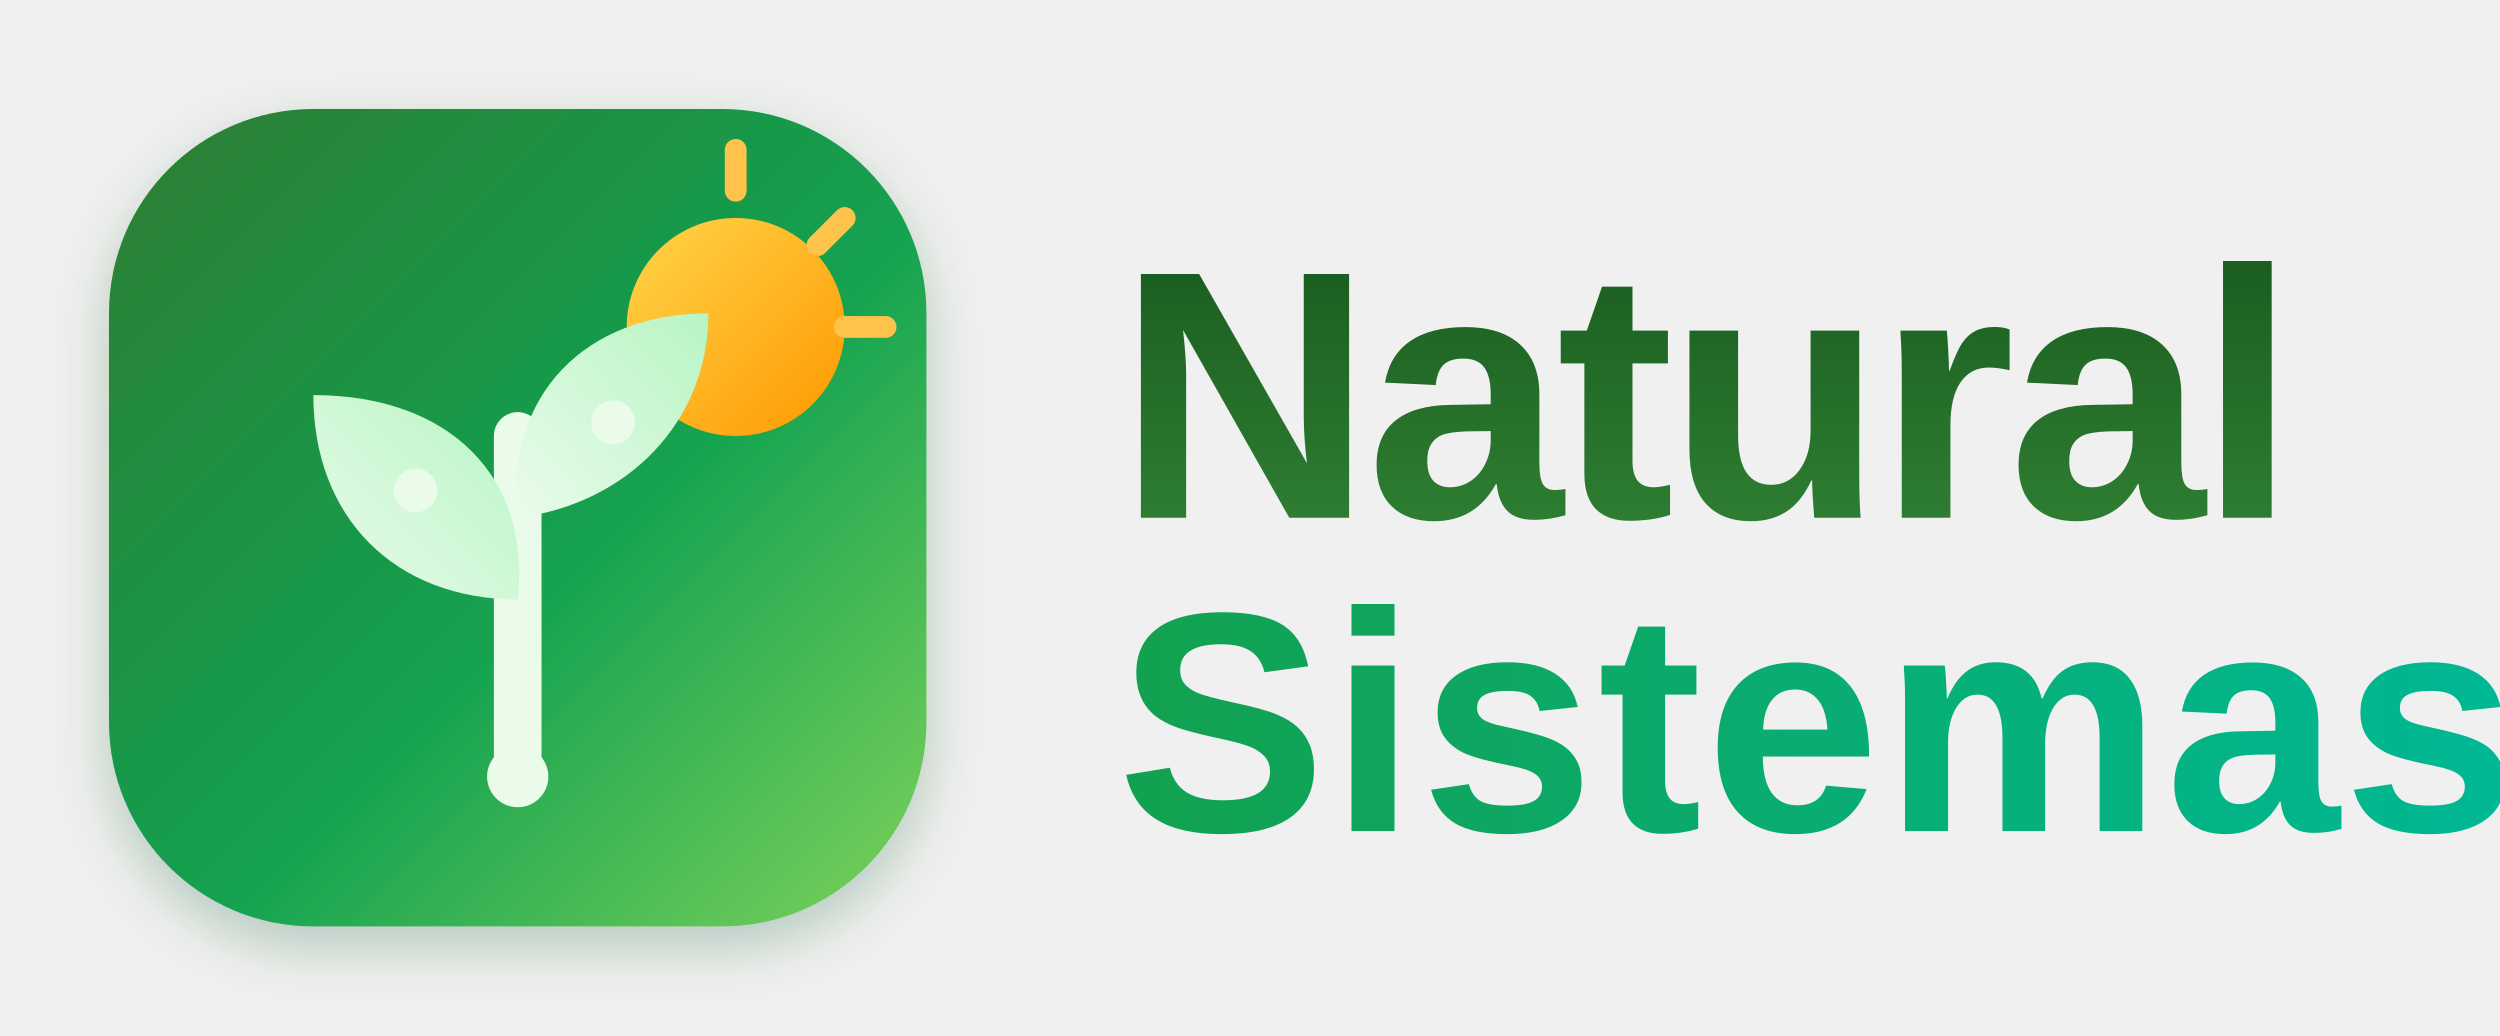
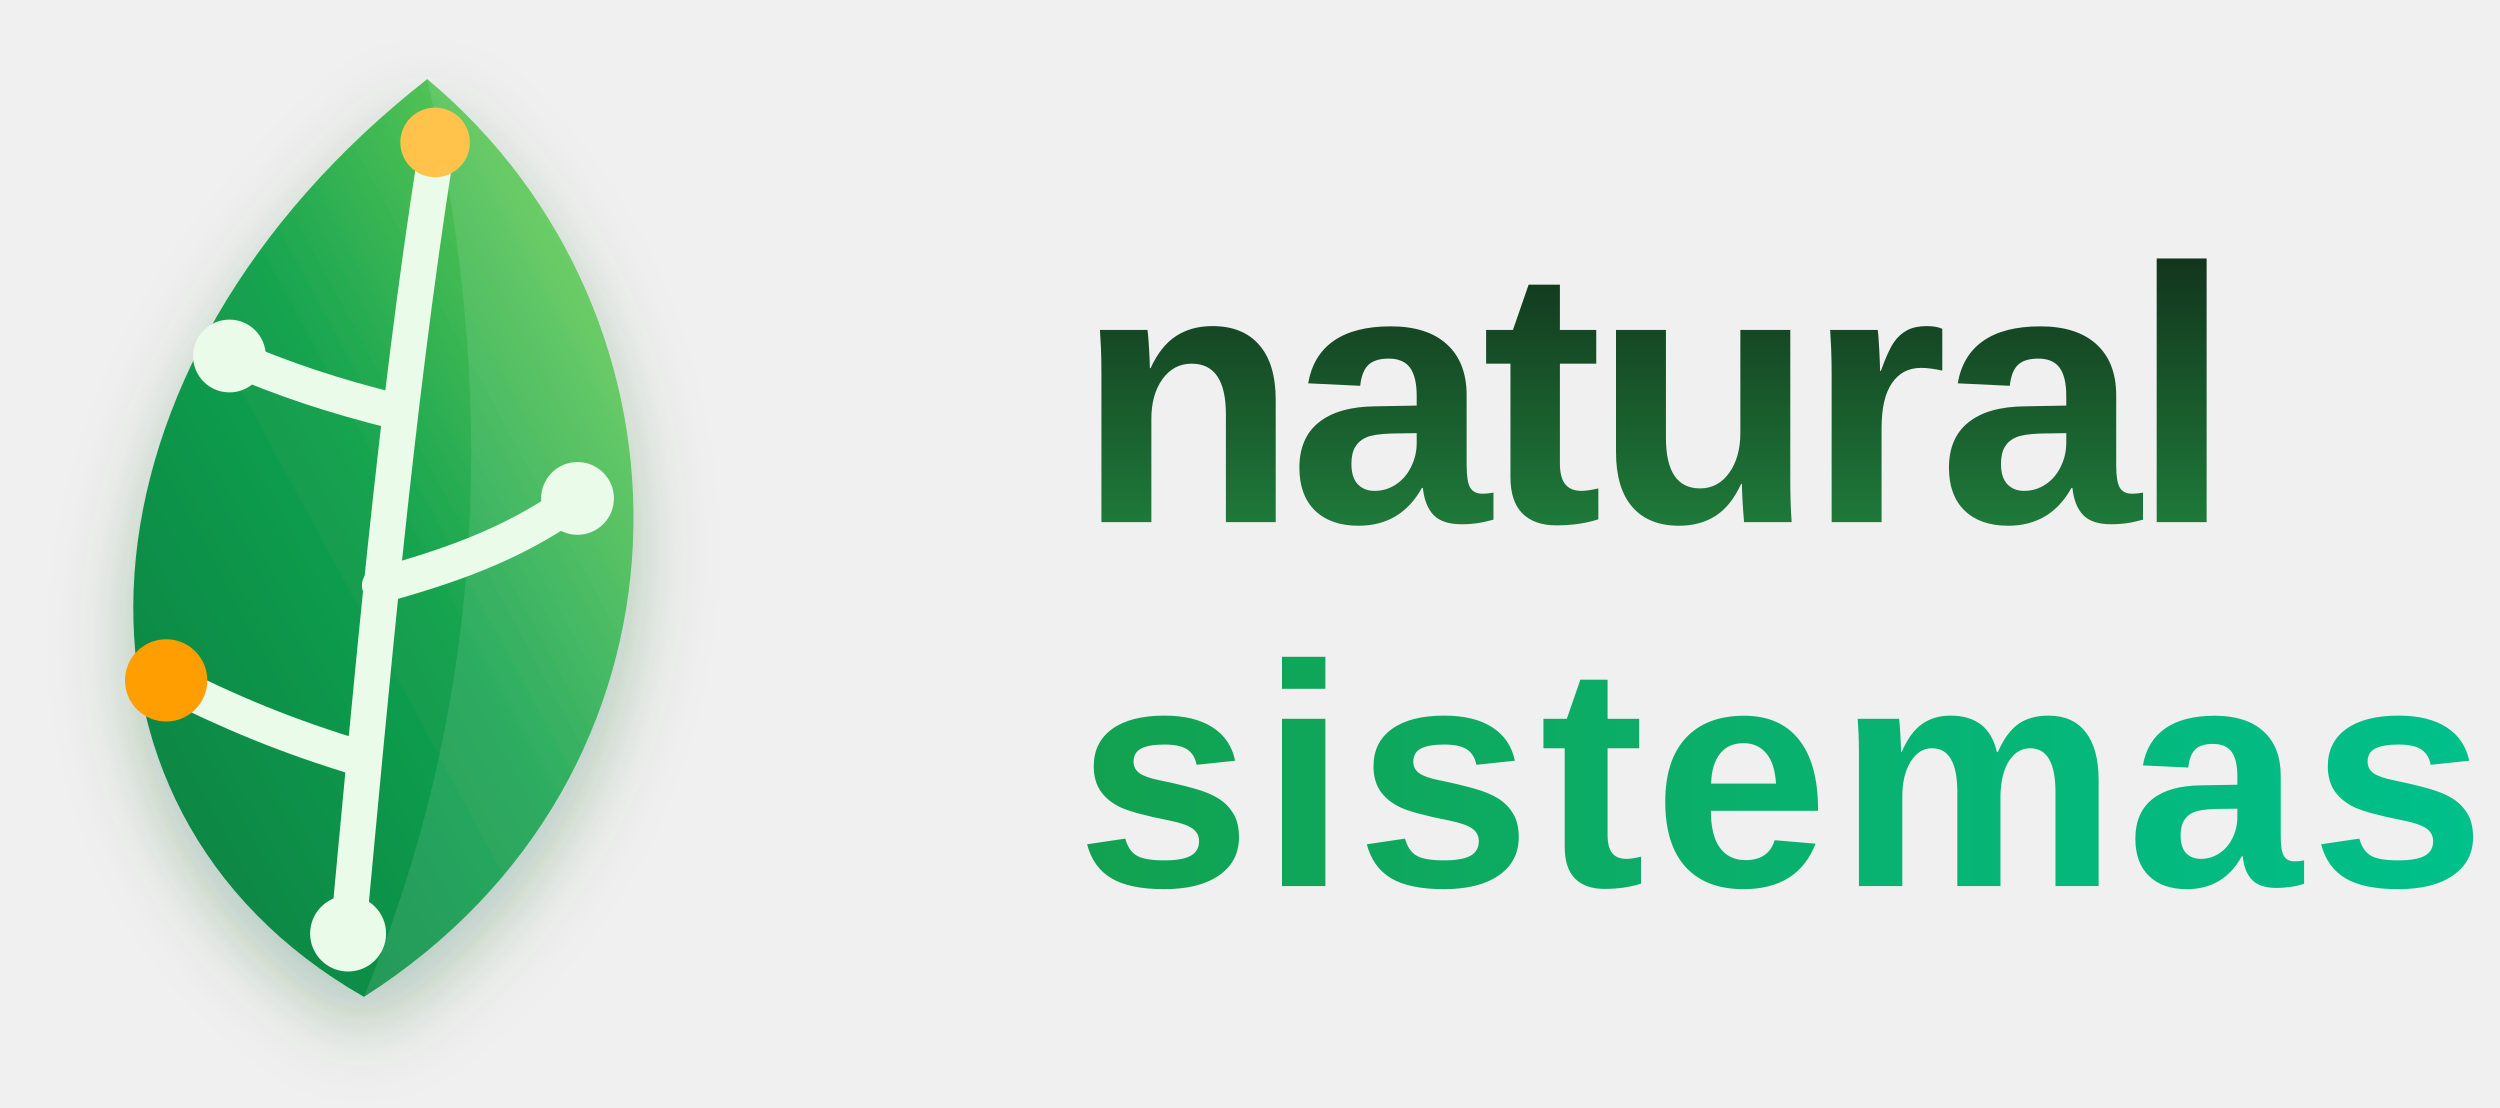
- <svg xmlns="http://www.w3.org/2000/svg" viewBox="0 4 367 152" width="367" height="152" role="img" aria-label="Natural Sistemas">
+ <svg xmlns="http://www.w3.org/2000/svg" viewBox="14 0 316 140" width="316" height="140" role="img" aria-label="Natural Sistemas">
  <defs>
-     <linearGradient id="badge" x1="0" y1="0" x2="1" y2="1">
-       <stop offset="0" stop-color="#2E7D32" />
-       <stop offset="0.55" stop-color="#12A150" />
-       <stop offset="1" stop-color="#7DD35B" />
+     <linearGradient id="folha" x1="0" y1="1" x2="1" y2="0">
+       <stop offset="0" stop-color="#0E7C3E" />
+       <stop offset="0.5" stop-color="#12A150" />
+       <stop offset="1" stop-color="#7ED957" />
    </linearGradient>
-     <linearGradient id="leaf" x1="0" y1="1" x2="1" y2="0">
-       <stop offset="0" stop-color="#EAFBEA" />
-       <stop offset="1" stop-color="#B7F5C4" />
+     <linearGradient id="w1" x1="0" y1="0" x2="0" y2="1">
+       <stop offset="0" stop-color="#12351C" />
+       <stop offset="1" stop-color="#1E7A3A" />
    </linearGradient>
-     <linearGradient id="sun" x1="0" y1="0" x2="1" y2="1">
-       <stop offset="0" stop-color="#FFD54A" />
-       <stop offset="1" stop-color="#FF9800" />
+     <linearGradient id="w2" x1="0" y1="0" x2="1" y2="0">
+       <stop offset="0" stop-color="#12A150" />
+       <stop offset="1" stop-color="#00C08B" />
    </linearGradient>
-     <linearGradient id="word1" x1="0" y1="0" x2="0" y2="1">
-       <stop offset="0" stop-color="#1B5E20" />
-       <stop offset="1" stop-color="#2E7D32" />
-     </linearGradient>
-     <linearGradient id="word2" x1="0" y1="0" x2="1" y2="0">
-       <stop offset="0" stop-color="#12A150" />
-       <stop offset="1" stop-color="#00B894" />
-     </linearGradient>
-     <filter id="soft" x="-20%" y="-20%" width="140%" height="140%">
-       <feDropShadow dx="0" dy="3" stdDeviation="4" flood-color="#0B5A2A" flood-opacity="0.25" />
+     <filter id="sh" x="-30%" y="-30%" width="160%" height="160%">
+       <feDropShadow dx="0" dy="4" stdDeviation="5" flood-color="#0B5A2A" flood-opacity="0.28" />
    </filter>
  </defs>
-   <g filter="url(#soft)">
-     <rect x="16" y="20" width="120" height="120" rx="30" fill="url(#badge)" />
+   <g filter="url(#sh)">
+     <path d="M60 126 C18 102 22 46 68 10 C104 40 104 98 60 126 Z" fill="url(#folha)" />
  </g>
-   <circle cx="108" cy="52" r="16" fill="url(#sun)" />
-   <g stroke="#FFC24A" stroke-width="3.2" stroke-linecap="round">
-     <line x1="108" y1="26" x2="108" y2="32" />
-     <line x1="130" y1="52" x2="124" y2="52" />
-     <line x1="124" y1="36" x2="120" y2="40" />
+   <path d="M68 10 C104 40 104 98 60 126 C74 92 78 54 68 10 Z" fill="#ffffff" opacity="0.10" />
+   <g fill="none" stroke="#EAFBEA" stroke-width="4.5" stroke-linecap="round" stroke-linejoin="round">
+     <path d="M58 118 C61 86 64 52 69 20" />
+     <path d="M60 96 C50 93 43 90 35 86" />
+     <path d="M62 74 C73 71 80 68 87 63" />
+     <path d="M64 52 C56 50 50 48 43 45" />
  </g>
-   <path d="M76 118 C76 96 76 84 76 68" fill="none" stroke="#EAFBEA" stroke-width="7" stroke-linecap="round" />
-   <path d="M76 92 C58 92 46 80 46 62 C66 62 78 74 76 92 Z" fill="url(#leaf)" />
-   <path d="M76 80 C92 78 104 66 104 50 C86 50 74 62 76 80 Z" fill="url(#leaf)" />
-   <circle cx="76" cy="118" r="4.5" fill="#EAFBEA" />
-   <circle cx="61" cy="76" r="3.2" fill="#EAFBEA" />
-   <circle cx="90" cy="66" r="3.2" fill="#EAFBEA" />
-   <text x="164" y="80" font-family="'Segoe UI', 'Helvetica Neue', Arial, sans-serif" font-size="52" font-weight="800" fill="url(#word1)" letter-spacing="-1">Natural</text>
-   <text x="164" y="126" font-family="'Segoe UI', 'Helvetica Neue', Arial, sans-serif" font-size="46" font-weight="600" fill="url(#word2)" letter-spacing="0.5">Sistemas</text>
+   <circle cx="35" cy="86" r="5.2" fill="#FF9E00" />
+   <circle cx="87" cy="63" r="4.6" fill="#EAFBEA" />
+   <circle cx="43" cy="45" r="4.6" fill="#EAFBEA" />
+   <circle cx="69" cy="18" r="4.4" fill="#FFC24A" />
+   <circle cx="58" cy="118" r="4.8" fill="#EAFBEA" />
+   <text x="150" y="66" font-family="'Segoe UI','Helvetica Neue',Arial,sans-serif" font-size="46" font-weight="800" fill="url(#w1)" letter-spacing="-1.2">natural</text>
+   <text x="150" y="112" font-family="'Segoe UI','Helvetica Neue',Arial,sans-serif" font-size="40" font-weight="600" fill="url(#w2)" letter-spacing="1">sistemas</text>
</svg>
